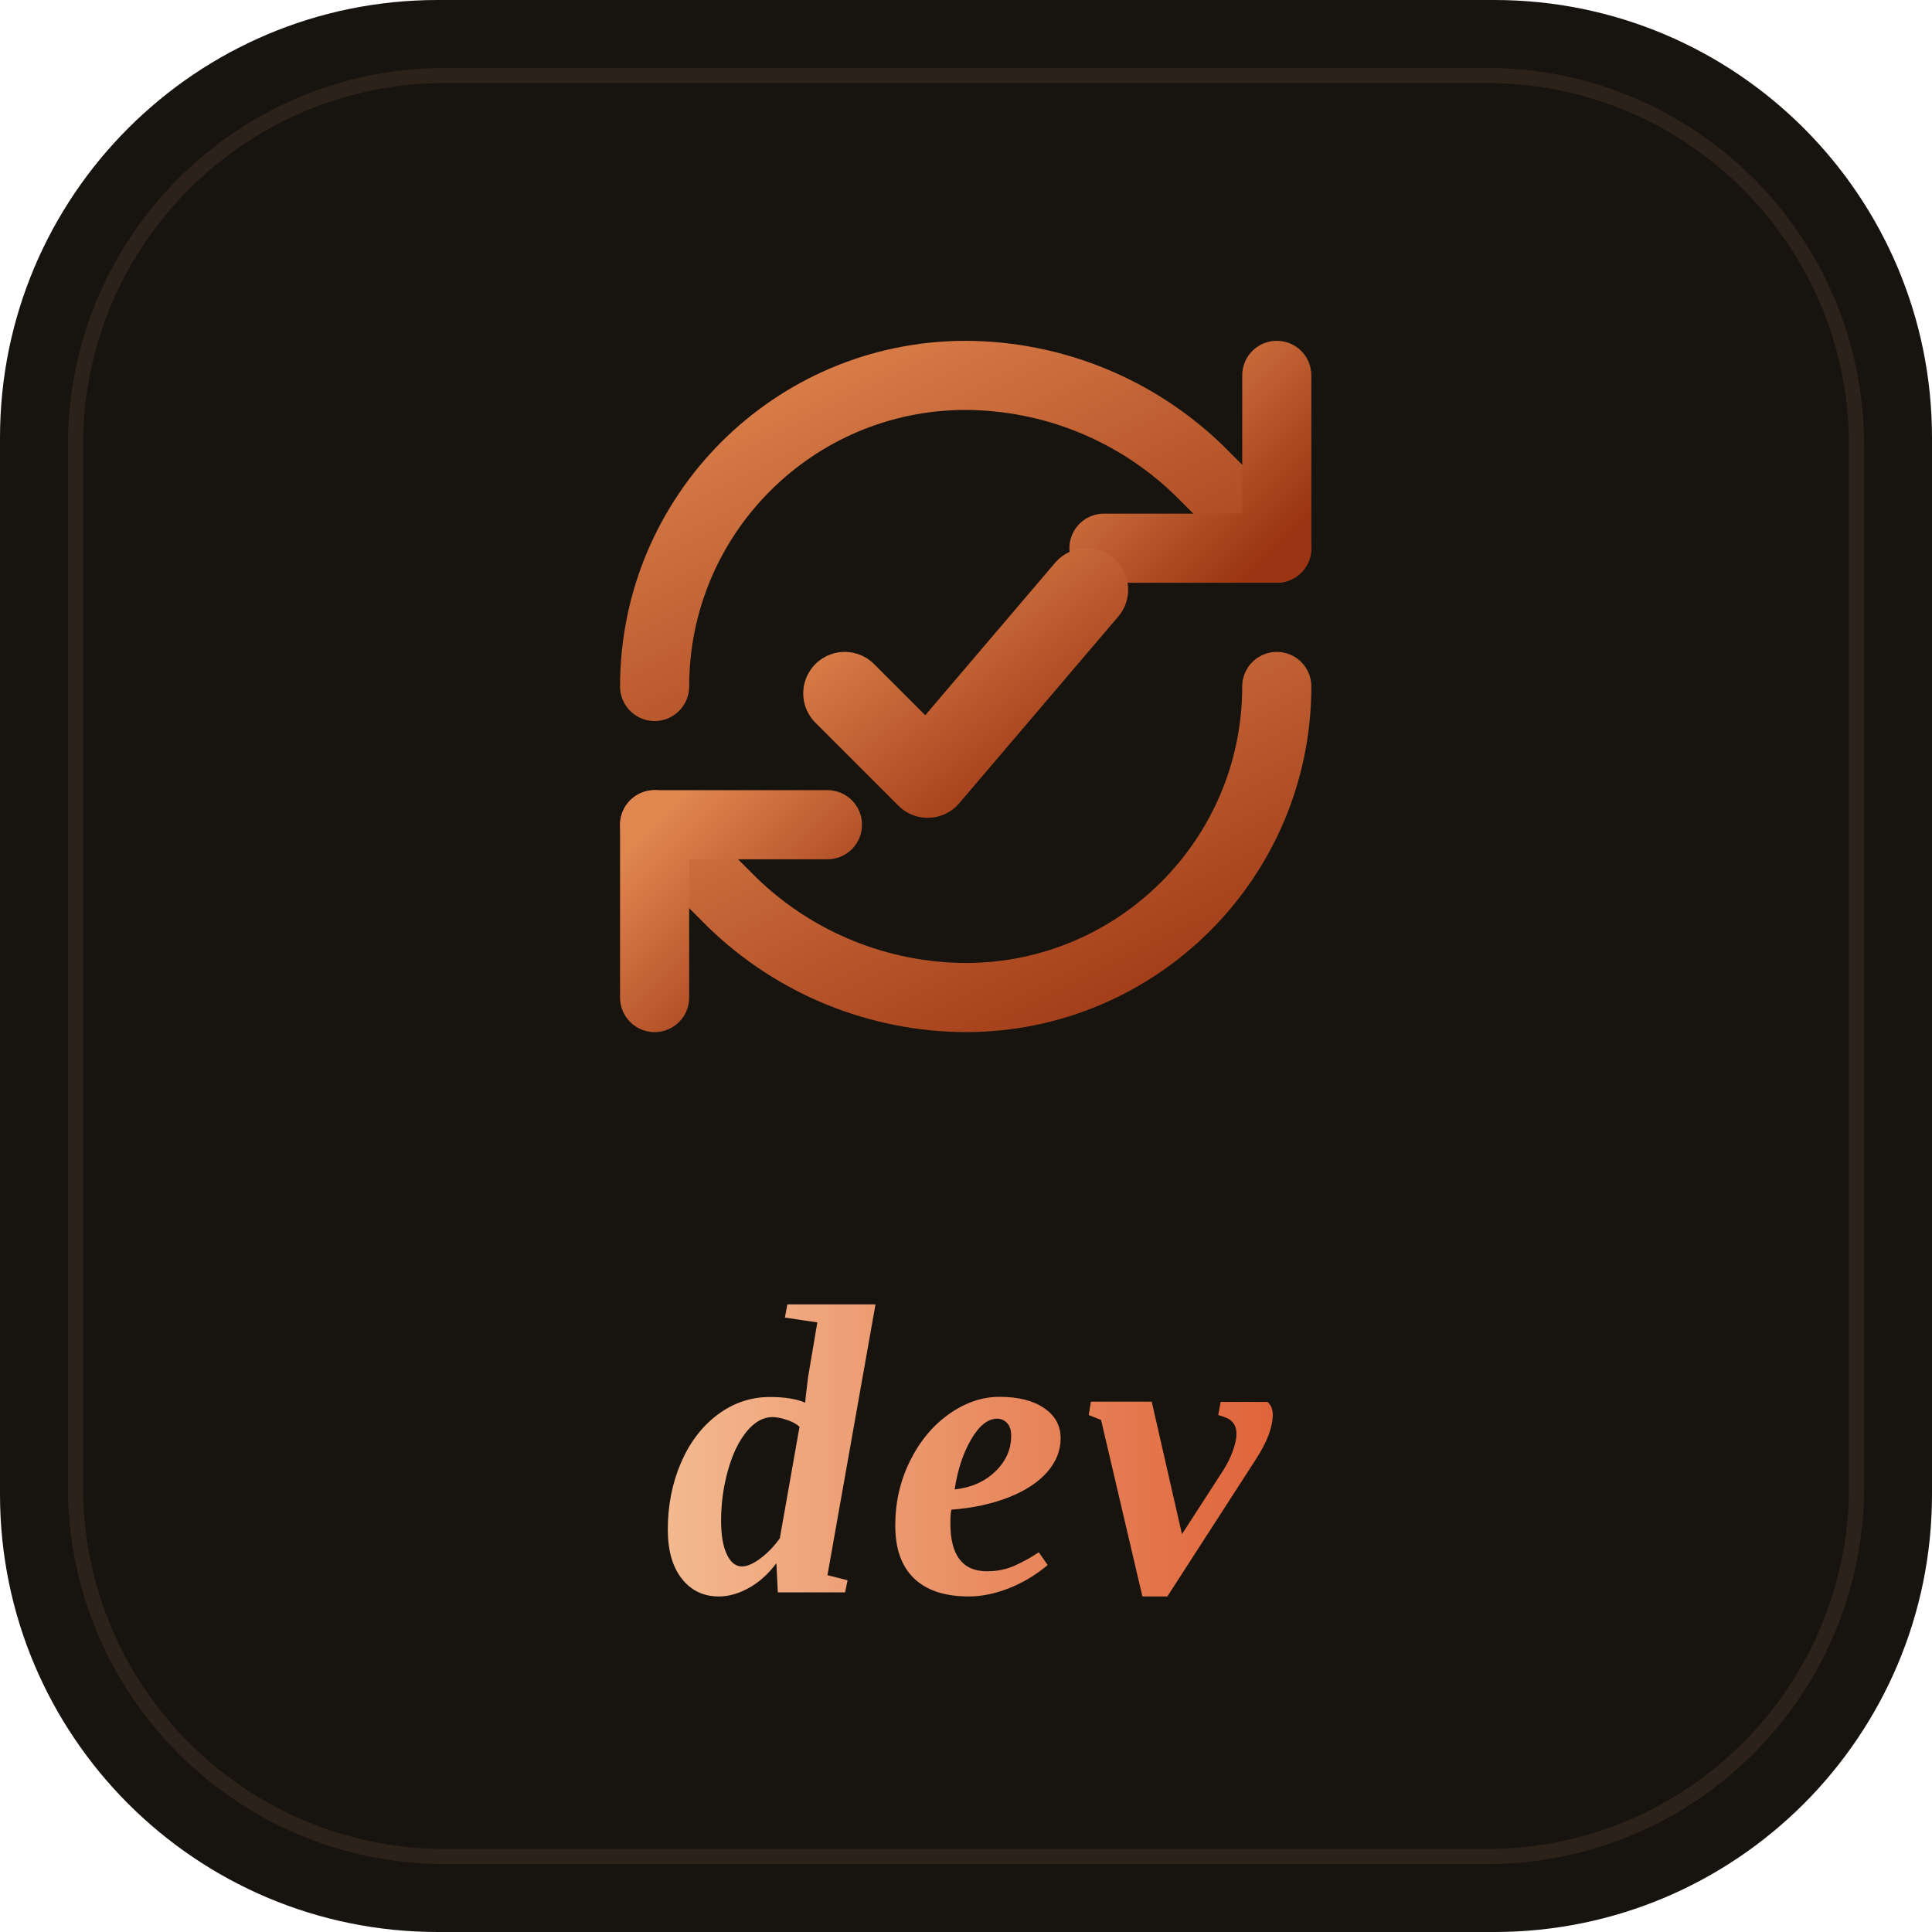
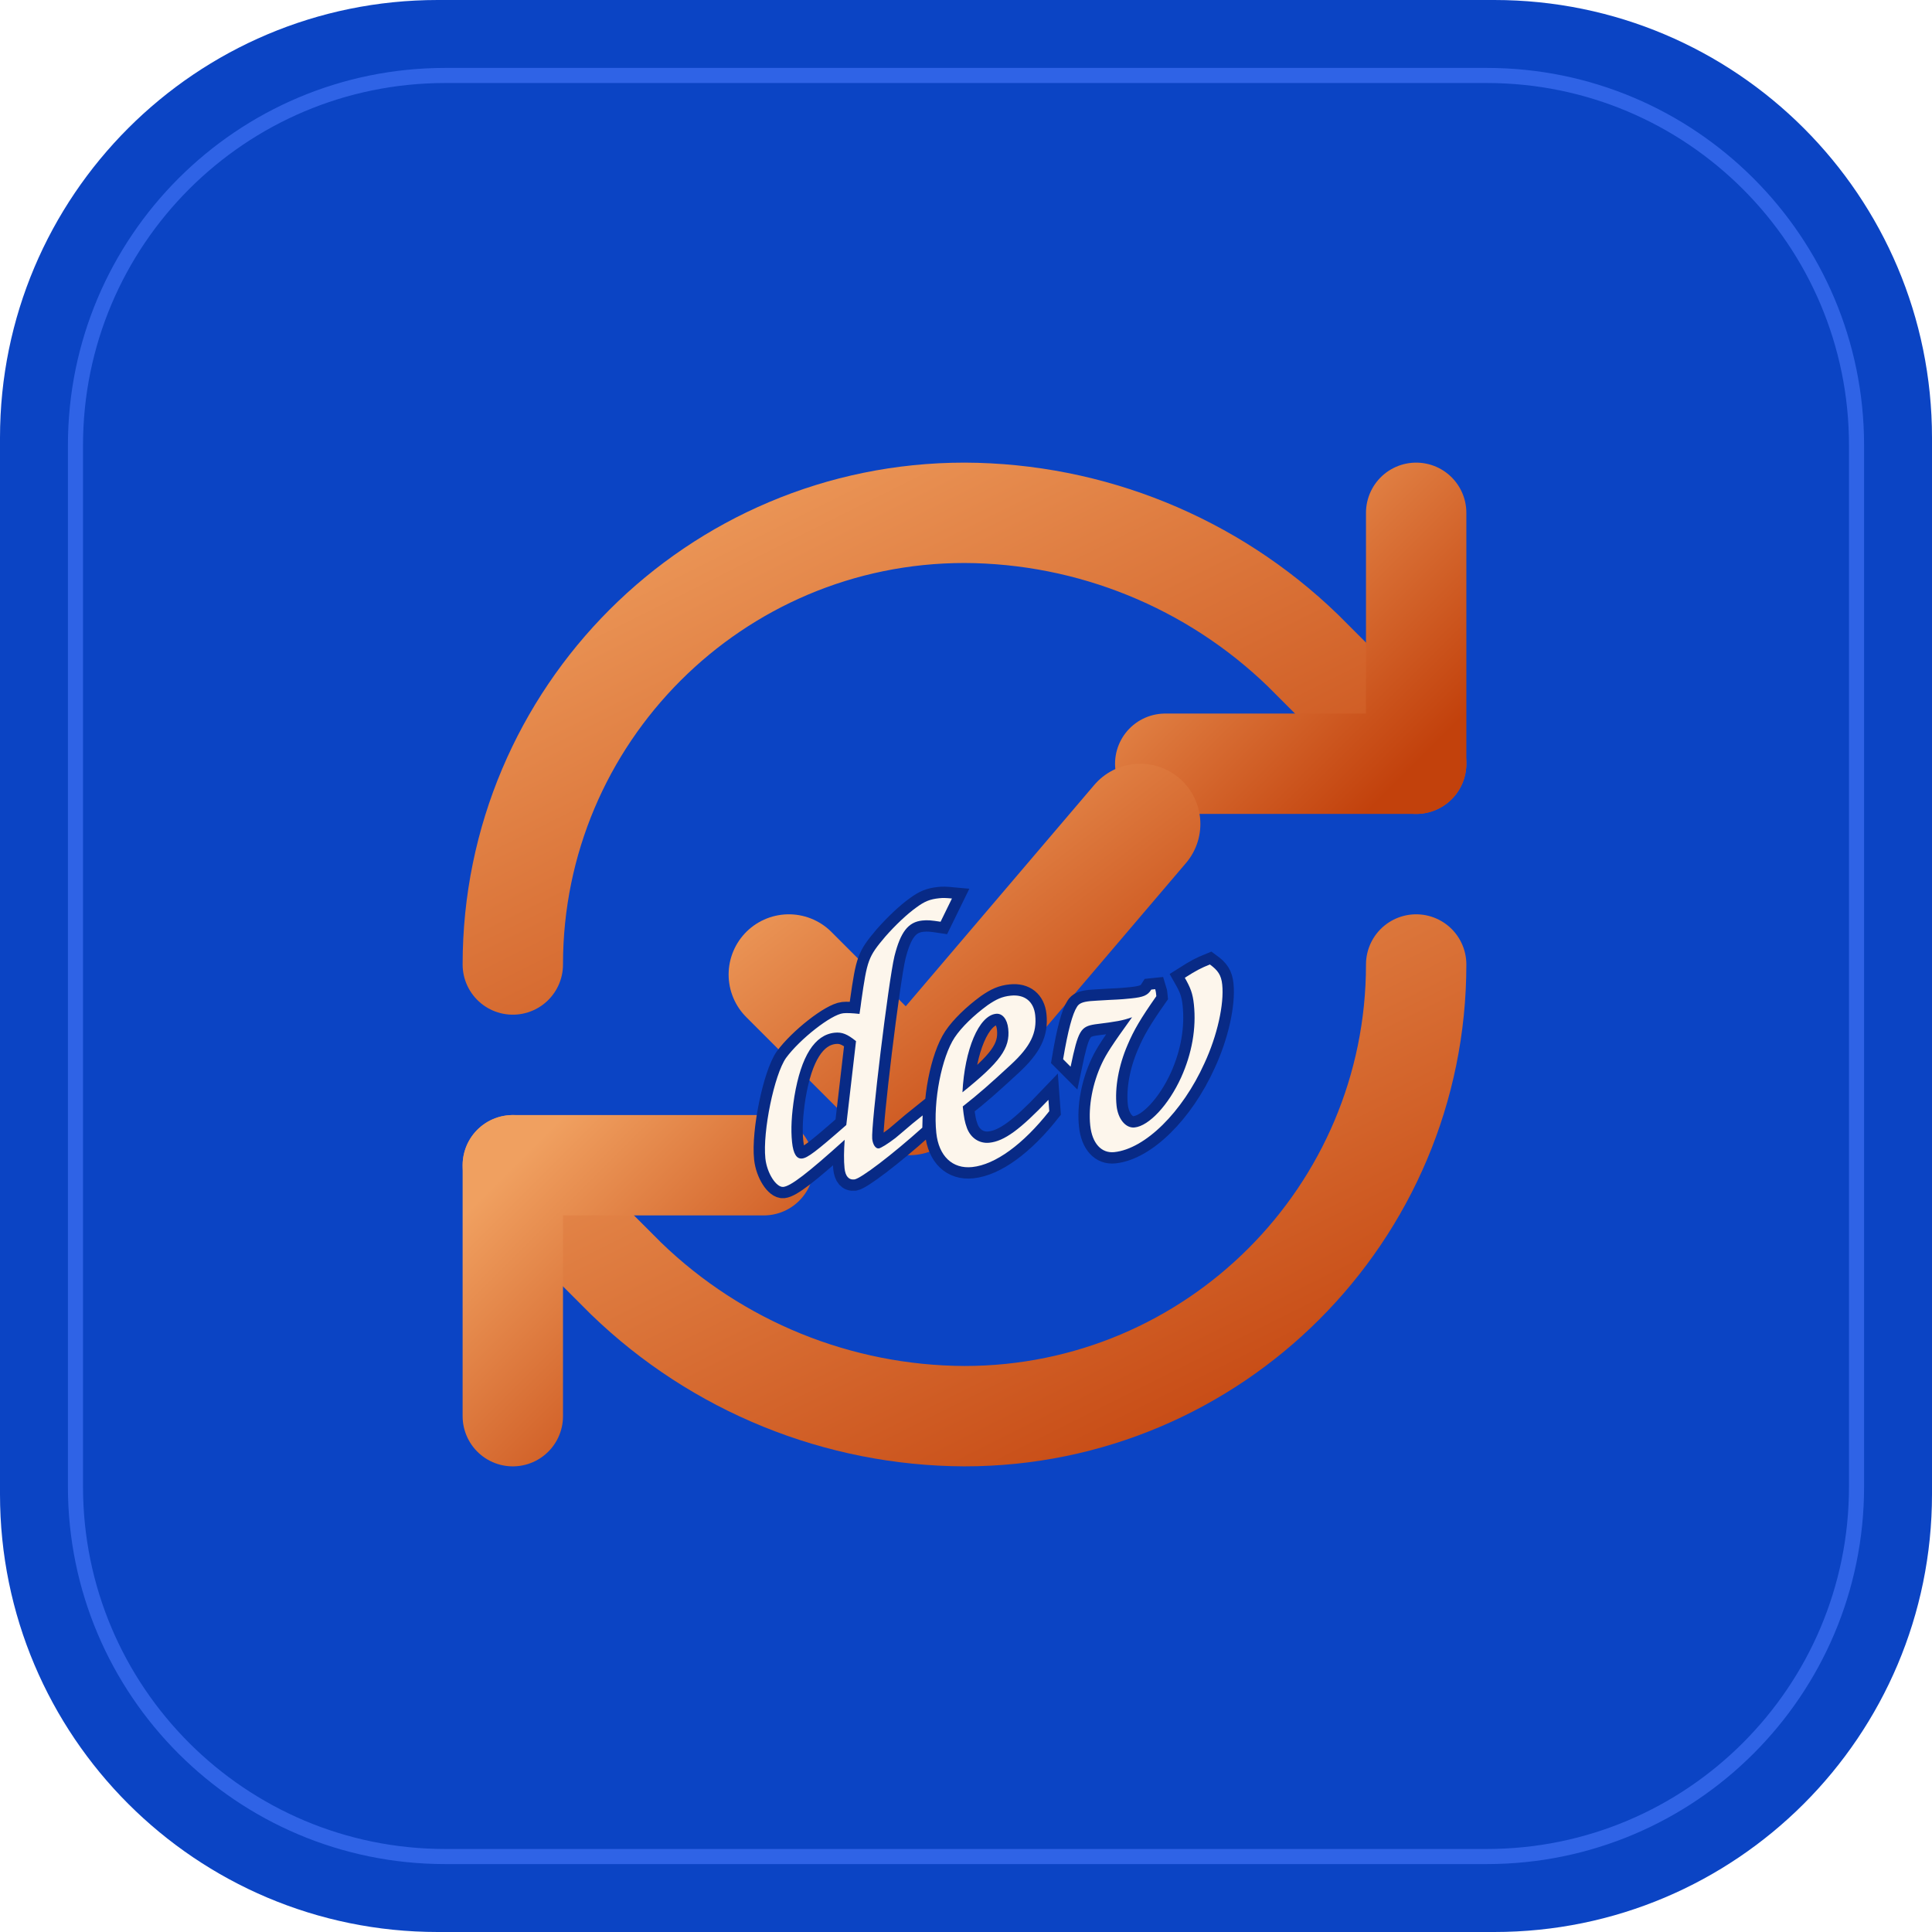
<svg xmlns="http://www.w3.org/2000/svg" viewBox="0 0 512 512" width="512" height="512">
  <defs>
    <linearGradient id="mark" x1="0" y1="0" x2="1" y2="1">
-       <stop offset="0" stop-color="#E0864F" />
-       <stop offset="1" stop-color="#9A3412" />
-     </linearGradient>
-     <linearGradient id="dev" x1="0" y1="0" x2="1" y2="0">
-       <stop offset="0" stop-color="#f4b98f" />
-       <stop offset="1" stop-color="#e0643a" />
+       <stop offset="0" stop-color="#F0A060" />
+       <stop offset="1" stop-color="#C2410C" />
    </linearGradient>
  </defs>
-   <rect width="512" height="512" rx="116" fill="#17130f" />
-   <rect x="20" y="20" width="472" height="472" rx="98" fill="none" stroke="#2c2219" stroke-width="4" />
-   <g transform="translate(146,72) scale(9.16)" fill="none" stroke="url(#mark)" stroke-width="2" stroke-linecap="round" stroke-linejoin="round">
+   <rect width="512" height="512" rx="116" fill="#0B44C4" />
+   <rect x="20" y="20" width="472" height="472" rx="98" fill="none" stroke="#2f63e6" stroke-width="4" />
+   <g transform="translate(96,96) scale(13.3)" fill="none" stroke="url(#mark)" stroke-width="2" stroke-linecap="round" stroke-linejoin="round">
    <path d="M3 12a9 9 0 0 1 9-9 9.75 9.75 0 0 1 6.74 2.74L21 8" />
    <path d="M21 3v5h-5" />
    <path d="M21 12a9 9 0 0 1-9 9 9.75 9.75 0 0 1-6.74-2.74L3 16" />
    <path d="M3 21v-5h5" />
    <path d="M8.5 12.2l2.4 2.4 4.6-5.4" stroke-width="2.4" />
  </g>
-   <text x="256" y="422" text-anchor="middle" font-family="Georgia, 'Times New Roman', serif" font-style="italic" font-size="110" font-weight="700" letter-spacing="4" fill="url(#dev)">dev</text>
+   <g transform="rotate(-6 256 292)">
+     <text x="256" y="308" font-family="Pacifico, 'Snell Roundhand', 'Brush Script MT', cursive" font-size="104" fill="#fdf6ec" stroke="#082a86" stroke-width="6" paint-order="stroke" text-anchor="middle">dev</text>
+   </g>
</svg>
